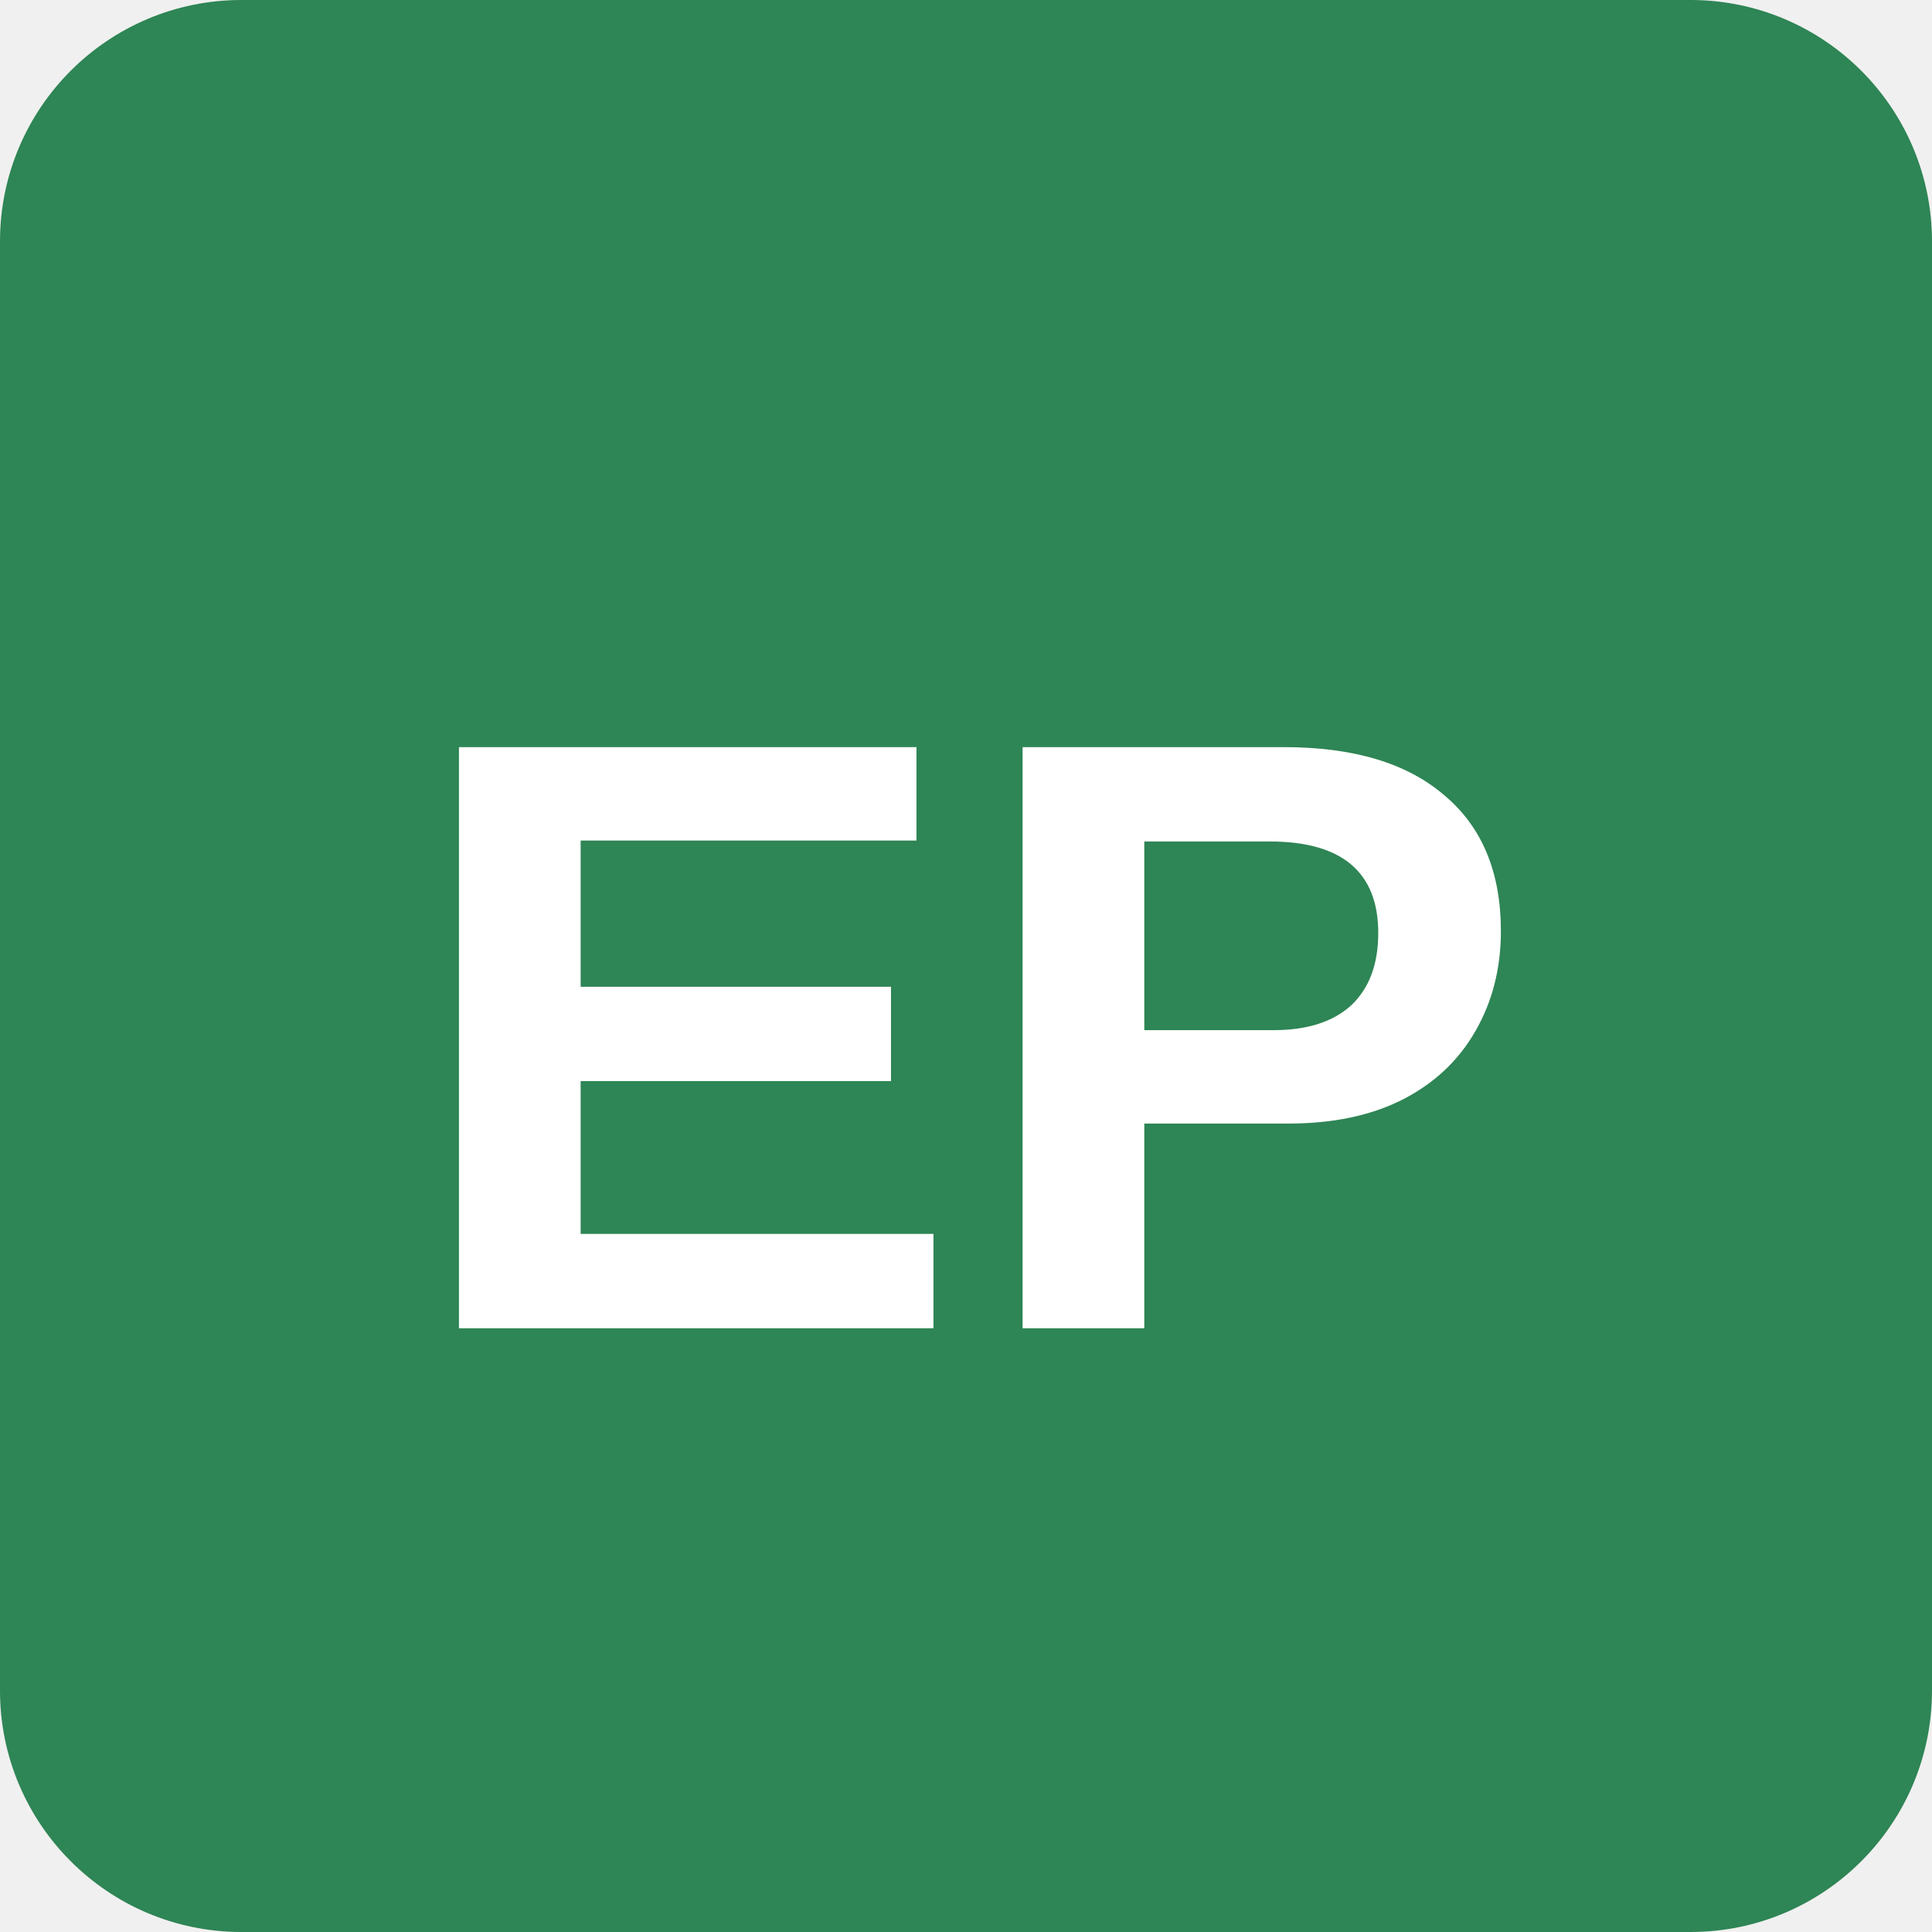
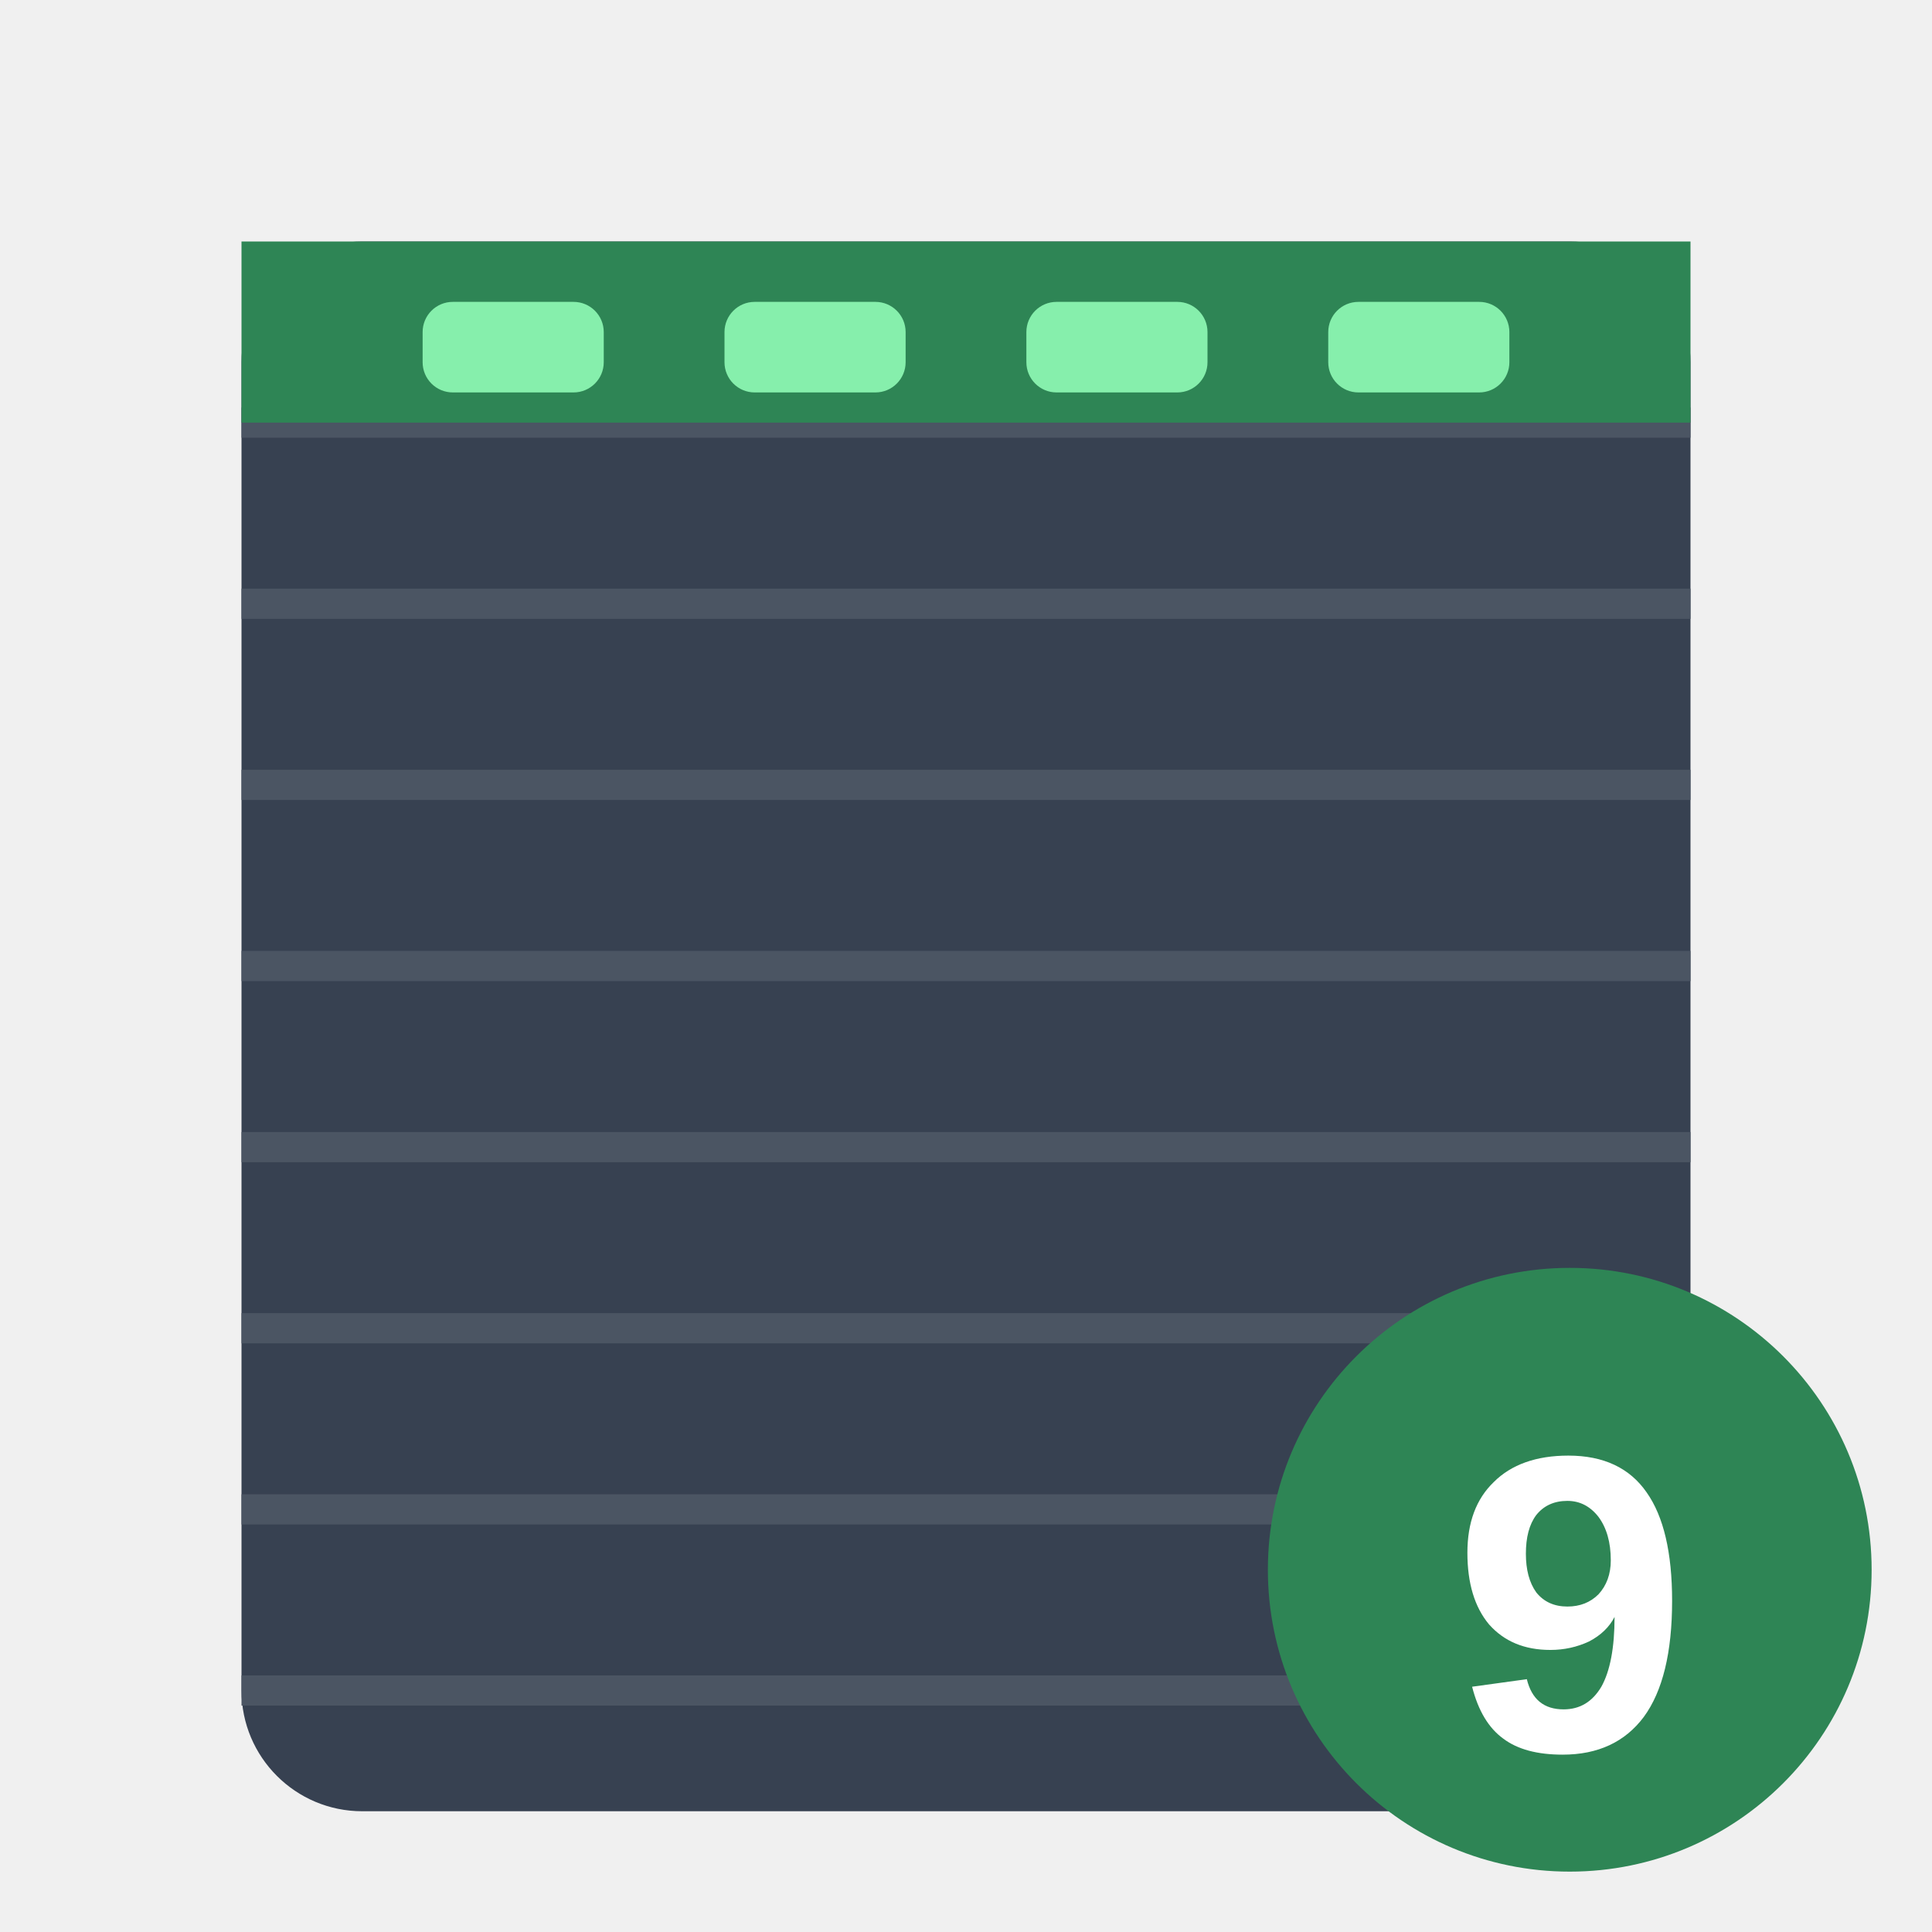
<svg xmlns="http://www.w3.org/2000/svg" width="32" height="32" viewBox="0 0 32 32">
-   <rect width="32" height="32" fill="#2e8555" rx="4" />
-   <text x="16" y="22" text-anchor="middle" font-family="Arial" font-size="14" font-weight="bold" fill="white">EP</text>
+   <rect x="4" y="4" width="24" height="26" fill="#374151" rx="2" />
+   <line x1="4" y1="7" x2="28" y2="7" stroke="#4b5563" stroke-width="0.5" />
+   <line x1="4" y1="10" x2="28" y2="10" stroke="#4b5563" stroke-width="0.5" />
+   <line x1="4" y1="13" x2="28" y2="13" stroke="#4b5563" stroke-width="0.5" />
+   <line x1="4" y1="16" x2="28" y2="16" stroke="#4b5563" stroke-width="0.5" />
+   <line x1="4" y1="19" x2="28" y2="19" stroke="#4b5563" stroke-width="0.5" />
+   <line x1="4" y1="22" x2="28" y2="22" stroke="#4b5563" stroke-width="0.5" />
+   <line x1="4" y1="25" x2="28" y2="25" stroke="#4b5563" stroke-width="0.5" />
+   <line x1="4" y1="28" x2="28" y2="28" stroke="#4b5563" stroke-width="0.5" />
+   <rect x="4" y="4" width="24" height="3" fill="#2e8555" rx="2" ry="0" />
+   <rect x="7" y="5" width="3" height="1.5" fill="#86efac" rx="0.5" />
+   <rect x="12" y="5" width="3" height="1.5" fill="#86efac" rx="0.5" />
+   <rect x="17" y="5" width="3" height="1.5" fill="#86efac" rx="0.5" />
+   <rect x="22" y="5" width="3" height="1.5" fill="#86efac" rx="0.5" />
+   <circle cx="26" cy="26" r="5" fill="#2e8555" />
+   <text x="26" y="29" text-anchor="middle" font-family="Arial" font-size="7" font-weight="bold" fill="white">9</text>
</svg>
